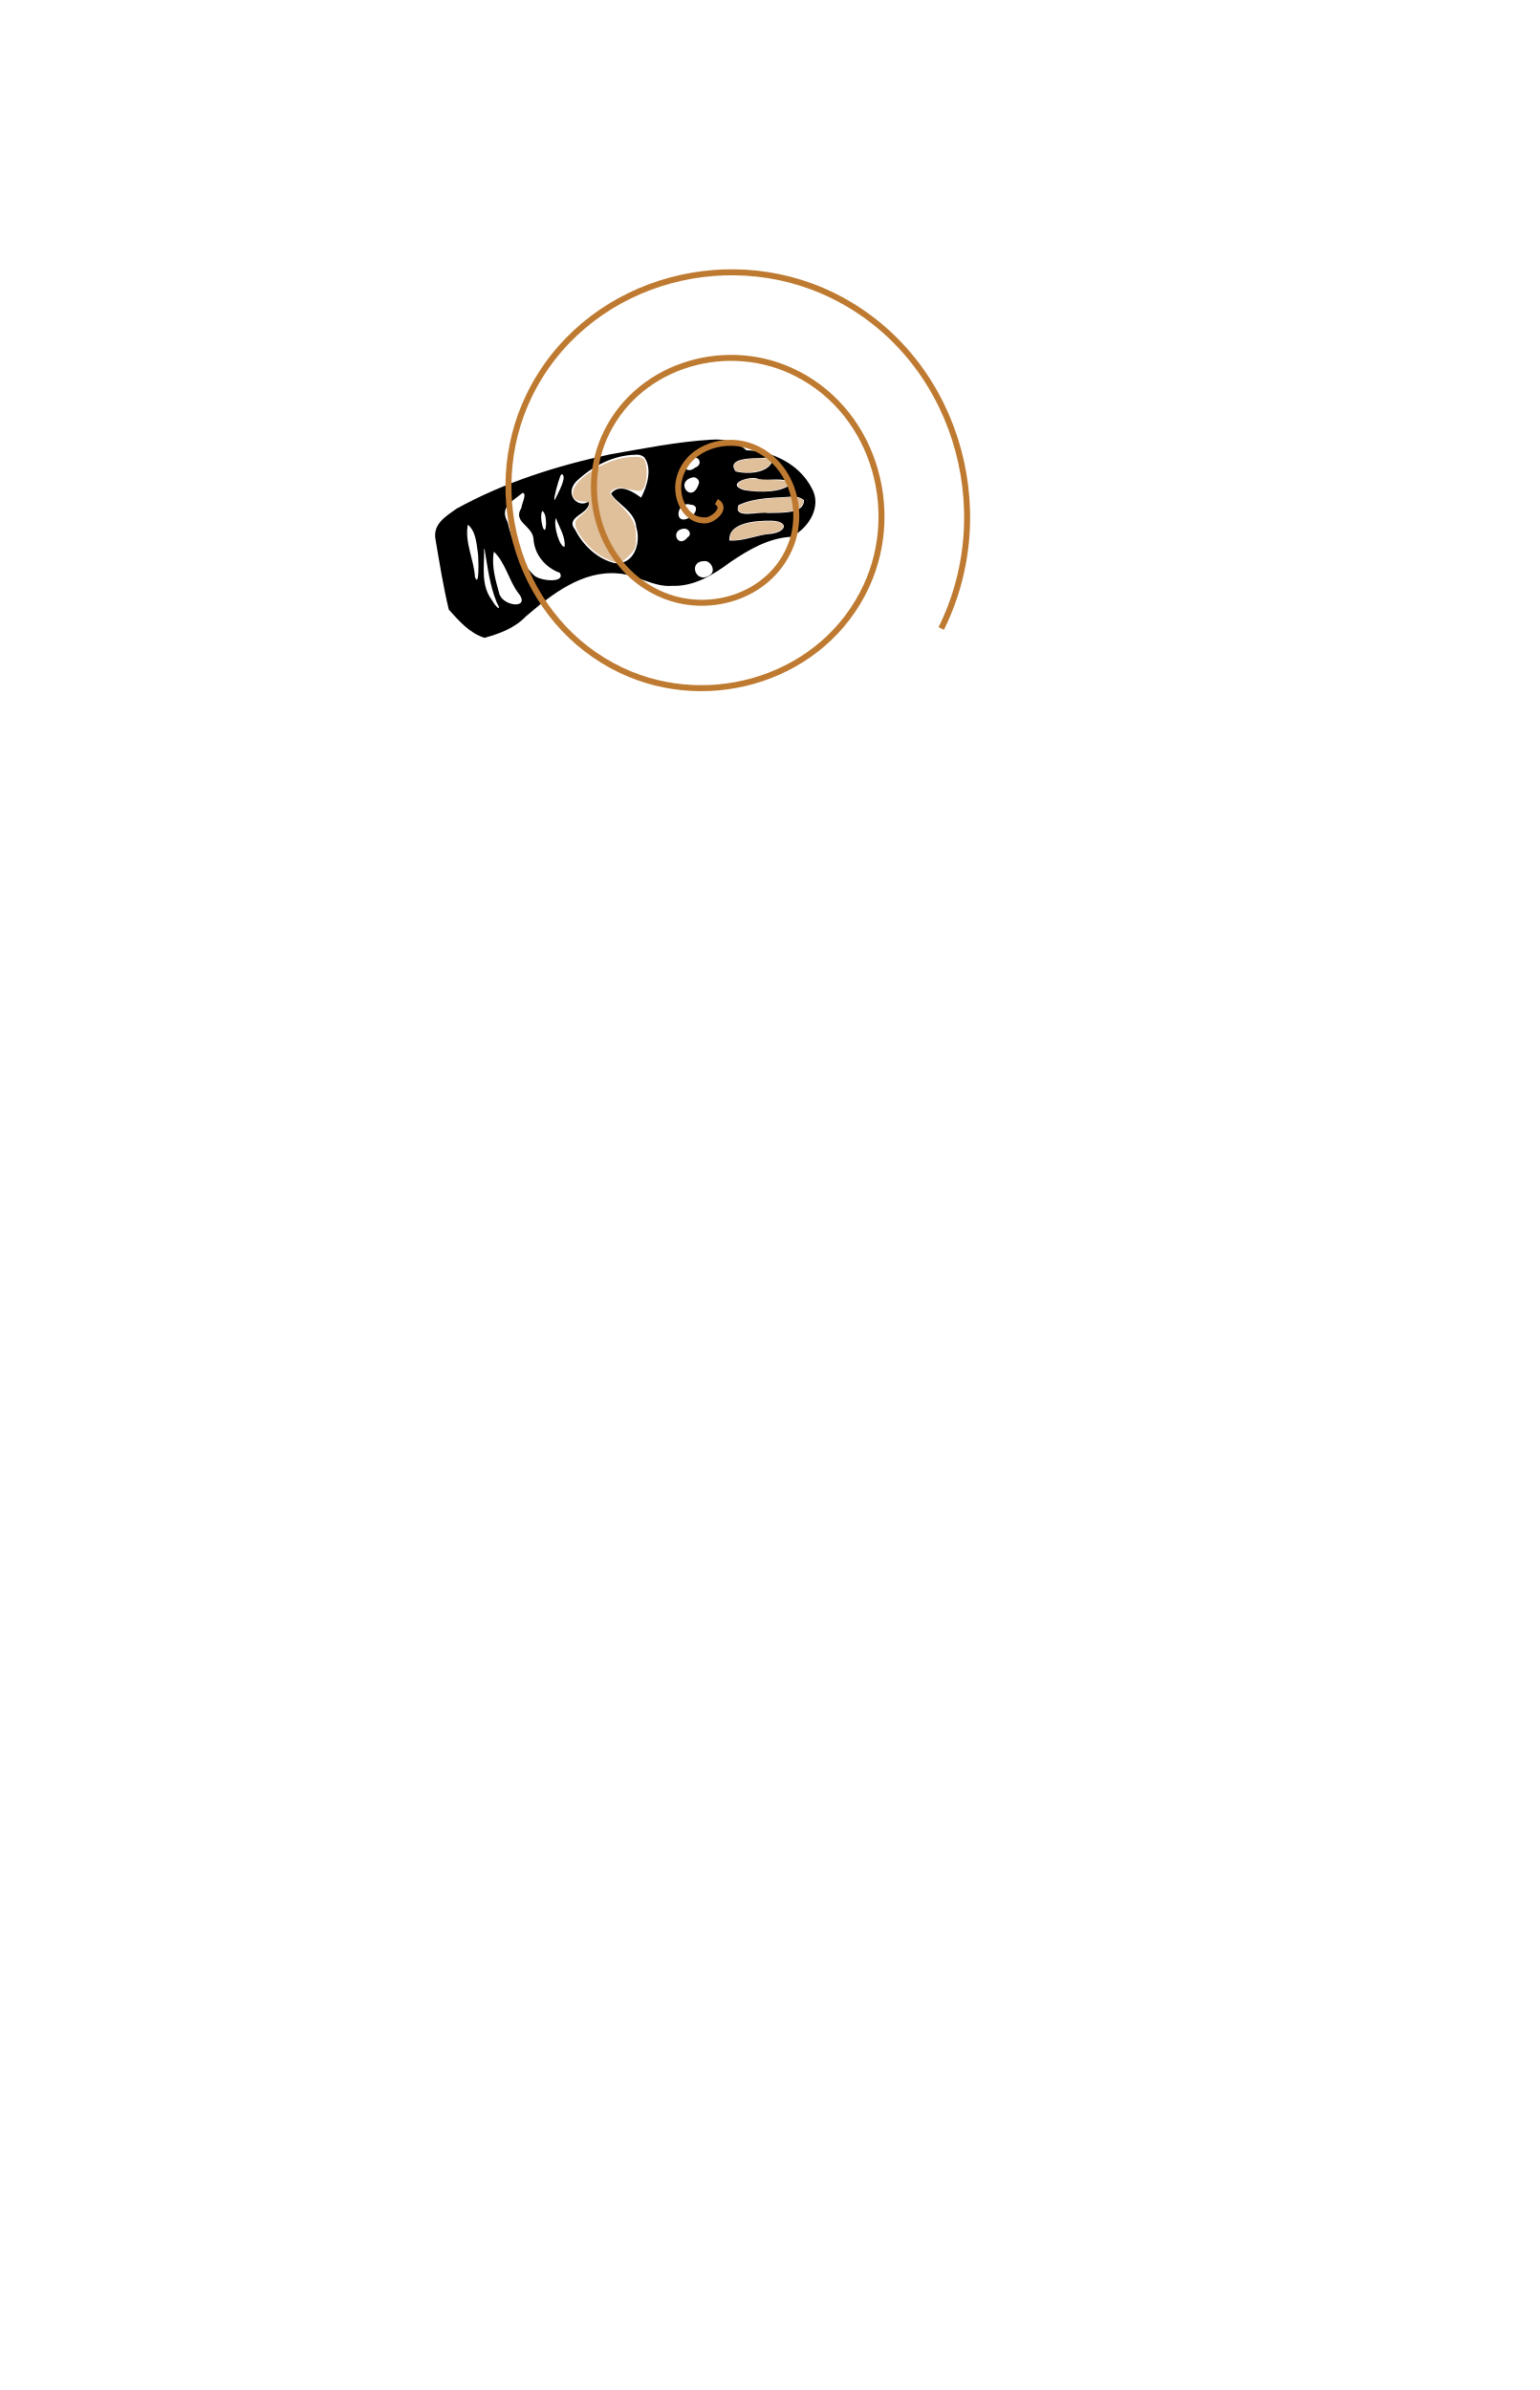
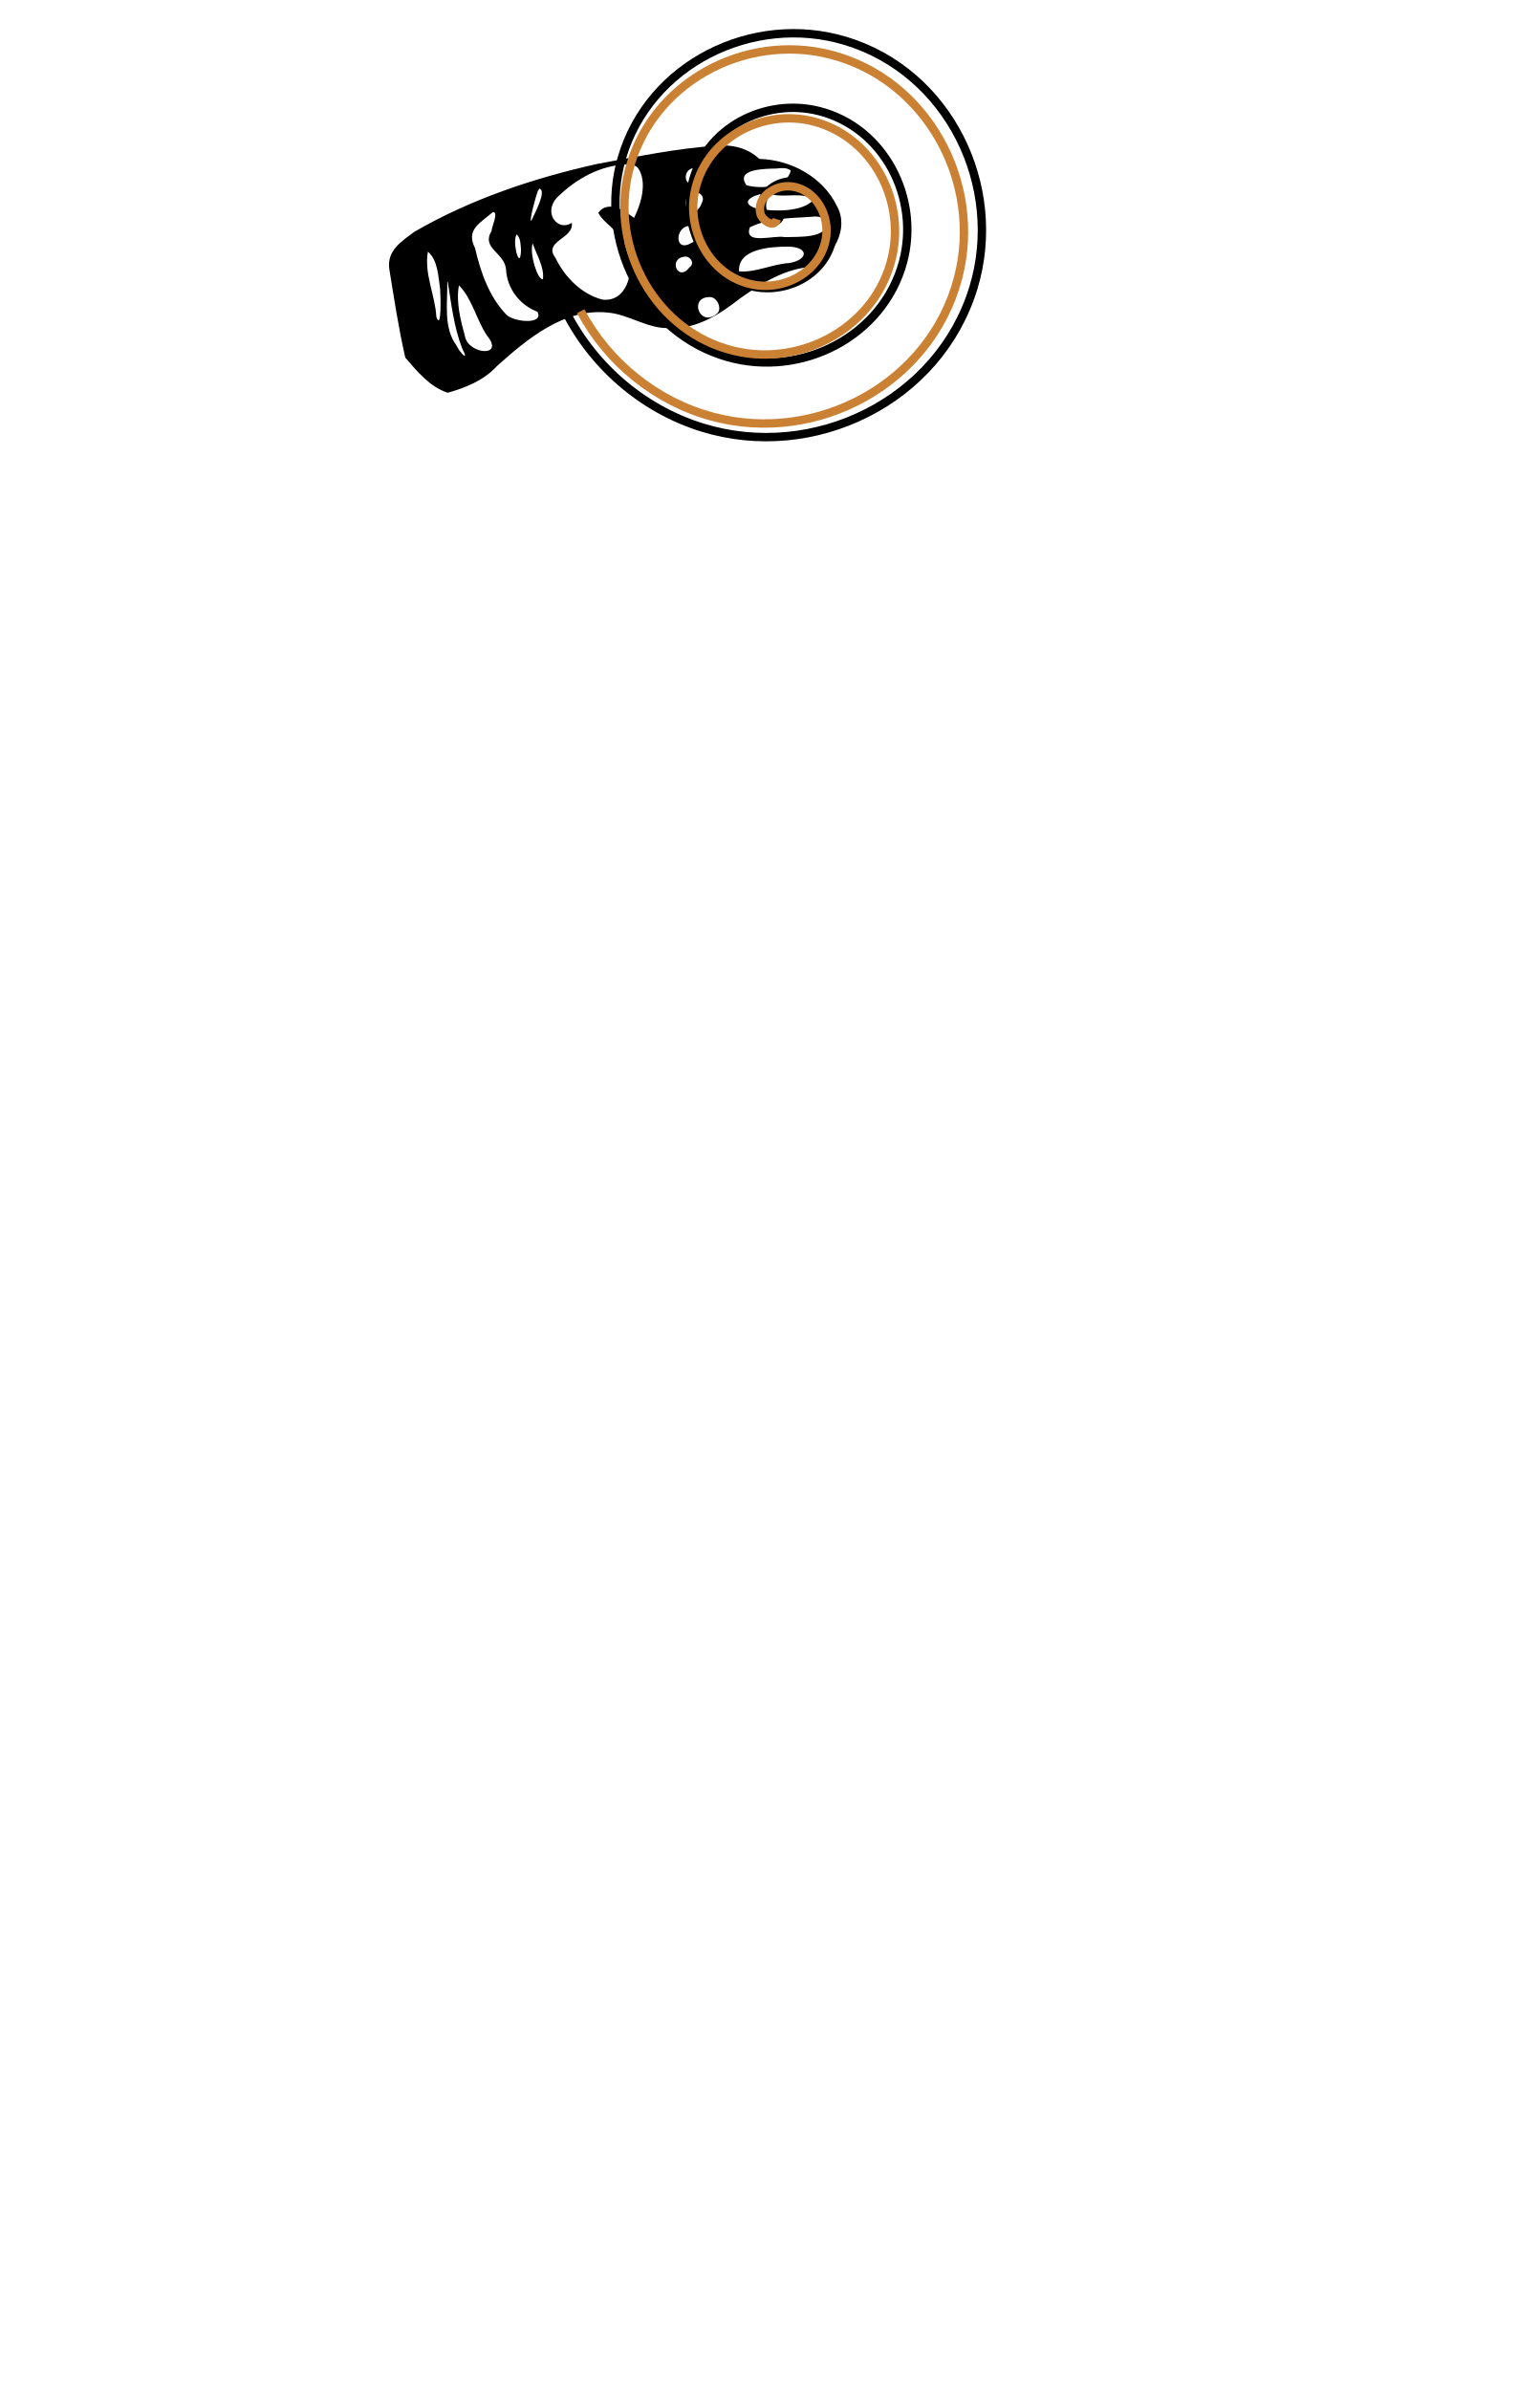
<svg xmlns="http://www.w3.org/2000/svg" xml:space="preserve" width="257.082" height="399.121" version="1.1" id="svg2">
  <defs id="defs2" />
-   <path id="path1" style="display:inline;fill:#000000" d="M 119.578 73.396 C 119.312 73.396 119.045 73.404 118.777 73.424 C 113.098 73.764 107.5 74.901 101.904 75.871 C 93.008 77.763 84.208 80.555 76.223 84.963 C 74.436 86.237 72.354 87.463 72.709 89.934 C 73.386 93.904 74.015 97.892 74.957 101.811 C 76.655 103.681 78.429 105.751 80.924 106.512 C 83.457 105.822 85.984 104.864 87.836 102.926 C 92.163 99.236 97.261 95.203 103.307 95.77 C 106.407 95.994 109.078 98.071 112.258 97.836 C 115.938 97.971 119.156 95.974 121.99 93.859 C 125.029 91.804 128.373 89.84 132.129 89.645 C 135.023 88.273 137.36 84.551 135.543 81.482 C 133.506 77.522 128.999 75.311 124.66 75.197 C 123.237 73.916 121.441 73.401 119.578 73.396 z M 106.455 75.924 A 1.82 1.82 0 0 1 107.613 76.385 C 108.982 78.275 108.076 81.19 107.078 83.1 C 106.401 82.642 103.593 80.401 102.057 82.426 C 102.946 84.088 106.096 85.374 106.262 88.031 C 107.087 90.608 105.948 94.361 102.672 94.045 C 99.794 93.367 97.381 91.089 96.061 88.482 C 94.208 86.177 98.696 85.896 98.336 83.758 C 96.42 84.974 94.277 82.504 96.213 80.42 C 98.878 77.868 102.443 75.989 106.199 75.936 L 106.199 75.934 A 1.82 1.82 0 0 1 106.455 75.924 z M 115.609 76.4 C 115.674 76.398 115.742 76.398 115.812 76.402 C 117.032 76.328 117.215 77.703 116.131 78.074 C 114.118 79.665 113.594 76.487 115.609 76.4 z M 128.123 76.434 C 128.474 76.453 128.81 76.538 129.08 76.771 C 128.508 79.047 124.867 79.264 122.857 78.725 C 121.206 76.483 125.603 76.526 127.08 76.486 C 127.406 76.458 127.772 76.414 128.123 76.434 z M 93.809 79.17 C 94.819 79.513 93.188 82.368 92.674 83.443 C 92.652 83.466 92.632 83.477 92.617 83.479 C 92.616 83.479 92.612 83.479 92.611 83.479 C 92.61 83.478 92.606 83.479 92.605 83.479 L 92.604 83.477 C 92.603 83.476 92.598 83.475 92.598 83.475 C 92.597 83.474 92.594 83.47 92.594 83.469 C 92.432 83.261 93.191 80.445 93.594 79.453 L 93.809 79.17 z M 115.838 79.695 C 116.338 79.731 116.838 80.162 116.732 80.701 C 115.572 84.49 112.435 80.308 115.838 79.695 z M 125.701 79.826 C 126.104 79.82 126.473 79.877 126.738 80.014 C 128.523 80.348 130.758 79.614 132.273 80.664 C 130.775 82.32 126.748 82.29 124.26 81.842 C 121.574 81.039 123.956 79.852 125.701 79.826 z M 87.25 82.322 C 88.119 82.271 87.07 84.28 87.07 84.85 C 85.582 87.163 88.856 87.727 89.098 89.947 C 89.226 92.58 91.064 94.78 93.514 95.666 C 94.472 97.447 90.167 97.046 89.16 96.062 C 86.746 93.695 85.53 90.371 84.752 87.141 C 83.404 84.644 85.505 83.779 87.25 82.322 z M 132.59 82.902 L 132.592 82.902 C 133.187 82.939 133.805 83.123 134.264 83.518 C 134.364 85.937 130.104 85.595 128.229 85.674 C 126.822 85.343 122.414 86.817 123.33 84.357 C 126.219 82.994 129.484 83.158 132.59 82.902 z M 114.732 84.191 C 114.923 84.181 115.13 84.207 115.354 84.279 C 116.965 84.398 116.067 86.041 115.158 86.443 C 112.639 87.828 112.892 84.29 114.732 84.191 z M 90.6 85.305 C 91.171 85.829 91.146 86.677 91.201 87.389 C 91.114 90.445 89.882 86.275 90.6 85.305 z M 92.842 86.498 C 93.374 88.046 94.481 89.611 94.287 91.314 C 93.517 91.432 92.355 87.846 92.842 86.498 z M 128.689 86.949 C 131.67 86.973 131.563 88.72 128.861 89.143 C 126.481 89.279 124.152 90.446 121.82 90.26 C 121.583 87.212 126.331 86.936 128.689 86.949 z M 78.135 87.617 C 79.532 88.751 79.588 90.945 79.848 92.623 C 79.92 93.667 80.058 98.229 79.322 96.367 C 79.158 93.427 77.572 90.59 78.135 87.617 z M 114.299 88.279 C 115.036 88.287 115.625 89.201 114.869 89.707 C 113.253 91.759 111.811 88.559 114.148 88.289 C 114.198 88.281 114.25 88.279 114.299 88.279 z M 80.85 91.66 L 80.922 91.666 C 81.412 94.567 81.788 97.754 82.949 100.582 C 83.955 102.403 82.729 101.305 82.154 100.207 C 80.256 97.726 80.913 94.538 80.85 91.66 z M 82.486 92.127 C 84.397 93.971 84.927 96.754 86.453 98.895 C 88.941 101.808 83.856 101.371 83.354 99.018 C 82.729 96.812 82.054 94.436 82.486 92.127 z M 117.711 93.697 C 118.775 93.667 119.6 95.41 118.572 96.025 C 116.248 97.691 114.791 93.751 117.607 93.705 C 117.642 93.7 117.677 93.698 117.711 93.697 z " />
-   <path id="path2" style="fill:#be7a30;fill-opacity:0.484;fill-rule:evenodd;stroke-width:0.34" d="M 106.055 76.285 C 105.764 76.29 105.416 76.31 104.992 76.344 C 102.477 76.546 99.198 78.055 97.098 79.975 C 95.039 81.856 95.208 83.748 97.434 83.748 C 98.796 83.748 98.681 84.804 97.195 85.938 C 95.737 87.05 95.712 87.615 97.035 89.613 C 98.153 91.301 99.78 92.689 101.533 93.451 C 103.204 94.177 103.792 94.07 105.059 92.803 C 106.068 91.793 106.217 91.427 106.217 89.932 C 106.217 87.52 105.77 86.578 103.559 84.322 C 101.679 82.404 101.641 82.328 102.301 81.832 C 102.675 81.55 103.364 81.393 103.832 81.48 C 104.3 81.568 105.244 81.75 105.928 81.883 C 107.004 82.092 107.226 82.02 107.584 81.352 C 108.161 80.273 108.15 77.459 107.566 76.756 C 107.275 76.405 106.926 76.272 106.055 76.285 z M 127.402 76.535 C 126.727 76.527 125.927 76.553 125.297 76.617 C 123.75 76.775 122.742 77.152 122.59 77.631 C 122.55 77.755 122.597 78.046 122.693 78.277 C 122.847 78.646 122.934 78.707 123.391 78.766 C 123.677 78.803 124.047 78.857 124.213 78.885 C 124.742 78.973 126.178 78.816 126.902 78.592 C 127.81 78.311 128.437 77.869 128.77 77.277 L 129.037 76.805 L 128.768 76.66 C 128.629 76.586 128.078 76.544 127.402 76.535 z M 125.447 79.955 C 124.313 79.981 123.25 80.456 123.25 81.002 C 123.25 81.284 123.337 81.372 123.83 81.584 C 124.149 81.721 124.895 81.885 125.486 81.945 C 127.018 82.102 127.333 82.102 128.643 81.957 C 130.976 81.698 132.623 80.814 131.586 80.377 C 131.404 80.3 130.227 80.194 128.969 80.141 C 127.711 80.088 126.346 80.013 125.936 79.973 C 125.773 79.957 125.609 79.951 125.447 79.955 z M 132.508 82.99 C 132.31 82.979 132.108 82.98 131.91 82.996 C 131.55 83.025 130.418 83.106 129.396 83.176 C 128.375 83.246 127.094 83.381 126.549 83.477 C 125.314 83.692 123.682 84.201 123.436 84.447 C 123.15 84.733 123.211 85.168 123.576 85.455 C 123.895 85.706 123.965 85.71 127.156 85.641 C 130.966 85.558 131.616 85.512 132.561 85.252 C 133.354 85.033 134.018 84.493 134.152 83.959 C 134.222 83.683 134.185 83.576 133.951 83.398 C 133.657 83.175 133.101 83.025 132.508 82.99 z M 128.85 87.051 C 128.483 87.036 128.062 87.039 127.586 87.061 C 124.557 87.196 122.736 87.87 122.098 89.092 C 121.917 89.437 121.869 90.054 122.012 90.197 C 122.175 90.36 123.919 90.096 125.898 89.609 C 126.527 89.455 127.612 89.24 128.307 89.133 C 130.224 88.836 131.037 88.346 130.73 87.674 C 130.559 87.298 129.949 87.094 128.85 87.051 z " />
-   <path style="fill:none;fill-rule:evenodd;stroke:#be7a30;stroke-opacity:1" id="path10" d="m 96.53,129.51 c 1.883,1.062 -0.503,3.062 -1.765,3.129 -3.421,0.183 -5.089,-3.8 -4.494,-6.66 1.066,-5.116 6.924,-7.313 11.555,-5.858 6.796,2.136 9.587,10.085 7.222,16.45 -3.152,8.483 -13.258,11.881 -21.344,8.586 -10.175,-4.147 -14.186,-16.437 -9.95,-26.239 5.13,-11.871 19.619,-16.496 31.134,-11.314 13.57,6.107 18.811,22.803 12.678,36.028 -7.08,15.269 -25.988,21.128 -40.923,14.042 -16.97,-8.051 -23.447,-29.175 -15.406,-45.818 9.02,-18.671 32.361,-25.767 50.713,-16.771 20.373,9.987 28.088,35.549 18.135,55.607" transform="translate(23.10954,-45.73763)" />
+   <path id="path1" style="display:inline;fill:#000000;stroke-width:0.906;stroke-dasharray:none" d="M 120.766 24.287 C 120.449 24.286 120.131 24.3 119.812 24.324 C 113.057 24.748 106.399 26.165 99.742 27.375 C 89.16 29.735 78.692 33.217 69.193 38.715 C 67.068 40.304 64.591 41.832 65.014 44.914 C 65.819 49.865 66.569 54.839 67.689 59.727 C 69.709 62.059 71.815 64.639 74.783 65.588 C 77.796 64.727 80.805 63.534 83.008 61.117 C 88.155 56.515 94.216 51.484 101.408 52.191 C 105.096 52.471 108.274 55.061 112.057 54.768 C 116.434 54.936 120.262 52.448 123.633 49.811 C 127.248 47.248 131.226 44.796 135.693 44.553 C 139.136 42.842 141.915 38.201 139.754 34.373 C 137.331 29.434 131.97 26.677 126.809 26.535 C 125.115 24.938 122.981 24.293 120.766 24.287 z M 105.154 27.441 A 2.165 2.27 0 0 1 106.531 28.016 C 108.16 30.373 107.084 34.007 105.896 36.389 C 105.091 35.817 101.749 33.023 99.922 35.549 C 100.979 37.622 104.726 39.227 104.924 42.541 C 105.905 45.755 104.551 50.435 100.654 50.041 C 97.231 49.195 94.359 46.355 92.789 43.104 C 90.585 40.229 95.924 39.877 95.496 37.211 C 93.217 38.727 90.668 35.648 92.971 33.049 C 96.141 29.866 100.384 27.521 104.852 27.455 L 104.852 27.453 A 2.165 2.27 0 0 1 105.154 27.441 z M 116.043 28.035 C 116.12 28.032 116.202 28.032 116.285 28.037 C 117.736 27.945 117.952 29.66 116.662 30.123 C 114.268 32.107 113.646 28.143 116.043 28.035 z M 130.928 28.076 C 131.346 28.101 131.747 28.207 132.068 28.498 C 131.388 31.337 127.057 31.606 124.666 30.934 C 122.702 28.138 127.931 28.192 129.688 28.143 C 130.075 28.108 130.51 28.052 130.928 28.076 z M 90.111 31.49 C 91.313 31.918 89.371 35.478 88.76 36.818 C 88.728 36.853 88.703 36.868 88.684 36.863 C 88.683 36.863 88.679 36.862 88.678 36.861 C 88.442 36.713 89.369 33.1 89.855 31.842 L 90.111 31.49 z M 116.316 32.145 C 116.911 32.189 117.505 32.728 117.379 33.4 C 115.999 38.126 112.269 32.909 116.316 32.145 z M 128.049 32.309 C 128.528 32.301 128.966 32.371 129.281 32.541 L 129.283 32.541 C 131.406 32.958 134.065 32.044 135.867 33.354 C 134.085 35.419 129.293 35.379 126.334 34.82 C 123.14 33.819 125.973 32.341 128.049 32.309 z M 82.311 35.42 C 83.344 35.356 82.096 37.861 82.096 38.572 C 80.326 41.457 84.22 42.163 84.508 44.932 C 84.66 48.215 86.845 50.958 89.76 52.062 C 90.899 54.284 85.782 53.784 84.584 52.557 C 81.713 49.605 80.263 45.458 79.338 41.43 C 77.734 38.316 80.235 37.237 82.311 35.42 z M 136.242 36.145 L 136.244 36.145 C 136.952 36.191 137.688 36.418 138.234 36.91 C 138.353 39.927 133.285 39.501 131.055 39.6 C 129.381 39.187 124.139 41.027 125.229 37.959 C 128.665 36.259 132.548 36.464 136.242 36.145 z M 115 37.752 C 115.227 37.739 115.473 37.771 115.738 37.861 C 117.655 38.01 116.587 40.059 115.506 40.561 C 112.509 42.288 112.81 37.875 115 37.752 z M 86.293 39.139 C 86.972 39.792 86.946 40.852 87.012 41.74 C 86.908 45.552 85.439 40.348 86.293 39.139 z M 88.961 40.629 C 89.594 42.559 90.912 44.513 90.682 46.637 C 89.766 46.784 88.382 42.31 88.961 40.629 z M 131.604 41.191 C 135.149 41.221 135.021 43.4 131.807 43.928 C 128.976 44.097 126.206 45.55 123.432 45.318 C 123.15 41.517 128.799 41.175 131.604 41.191 z M 71.467 42.025 C 73.129 43.44 73.197 46.175 73.506 48.268 C 73.592 49.57 73.754 55.26 72.879 52.938 C 72.684 49.271 70.797 45.733 71.467 42.025 z M 114.484 42.85 C 115.361 42.859 116.061 43.999 115.162 44.631 C 113.239 47.191 111.526 43.199 114.307 42.863 C 114.366 42.854 114.427 42.849 114.484 42.85 z M 74.697 47.066 L 74.781 47.074 C 75.364 50.692 75.812 54.666 77.193 58.193 C 78.39 60.464 76.934 59.096 76.25 57.727 C 73.992 54.632 74.772 50.656 74.697 47.066 z M 76.643 47.646 C 78.916 49.946 79.548 53.418 81.363 56.088 C 84.323 59.721 78.273 59.177 77.676 56.242 C 76.932 53.491 76.129 50.526 76.643 47.646 z M 118.543 49.607 C 119.809 49.57 120.791 51.745 119.568 52.512 C 116.804 54.589 115.07 49.675 118.42 49.617 C 118.461 49.611 118.502 49.609 118.543 49.607 z " />
+   <path style="fill:none;fill-rule:evenodd;stroke:#000000;stroke-width:1.4;stroke-dasharray:none" id="path2" d="m 127.102,45.256 c 0.543,-1.803 2.698,-0.158 2.996,0.902 0.809,2.873 -2.257,5.051 -4.801,5.091 -4.551,0.071 -7.537,-4.487 -7.185,-8.7 0.517,-6.183 6.739,-10.073 12.599,-9.279 7.811,1.059 12.628,8.998 11.373,16.498 -1.58,9.439 -11.259,15.194 -20.397,13.467 -11.068,-2.092 -17.765,-13.521 -15.561,-24.296 2.598,-12.698 15.785,-20.34 28.195,-17.655 14.328,3.101 22.918,18.049 19.749,32.094 -3.601,15.958 -20.314,25.497 -35.993,21.843 C 100.489,71.122 90.001,52.642 94.141,35.329 98.737,16.109 118.986,4.671 137.932,9.298 c 10.281,2.511 19.167,9.398 24.316,18.626" transform="rotate(-176.5008,128.5459,40.65813)" />
+   <path style="fill:none;fill-rule:evenodd;stroke:#ca8134;stroke-opacity:1;stroke-width:1.4;stroke-dasharray:none" id="path3" d="m 127.584,44.775 c 0.433,-1.684 2.484,-0.248 2.8,0.719 0.855,2.62 -1.891,4.747 -4.237,4.881 -4.197,0.239 -7.126,-3.855 -6.961,-7.756 0.242,-5.725 5.836,-9.552 11.275,-9.042 7.248,0.68 11.997,7.823 11.123,14.793 -1.099,8.771 -9.812,14.45 -18.312,13.204 -10.294,-1.51 -16.909,-11.803 -15.285,-21.83 1.915,-11.817 13.794,-19.372 25.349,-17.365 13.341,2.317 21.836,15.785 19.446,28.867 C 150.065,66.109 135.004,75.547 120.395,72.772 104.007,69.658 93.625,53.002 96.787,36.867 100.298,18.954 118.549,7.629 136.21,11.178 c 9.584,1.926 18.047,7.944 23.149,16.264" transform="rotate(-176.5008,128.5459,40.65813)" />
</svg>
